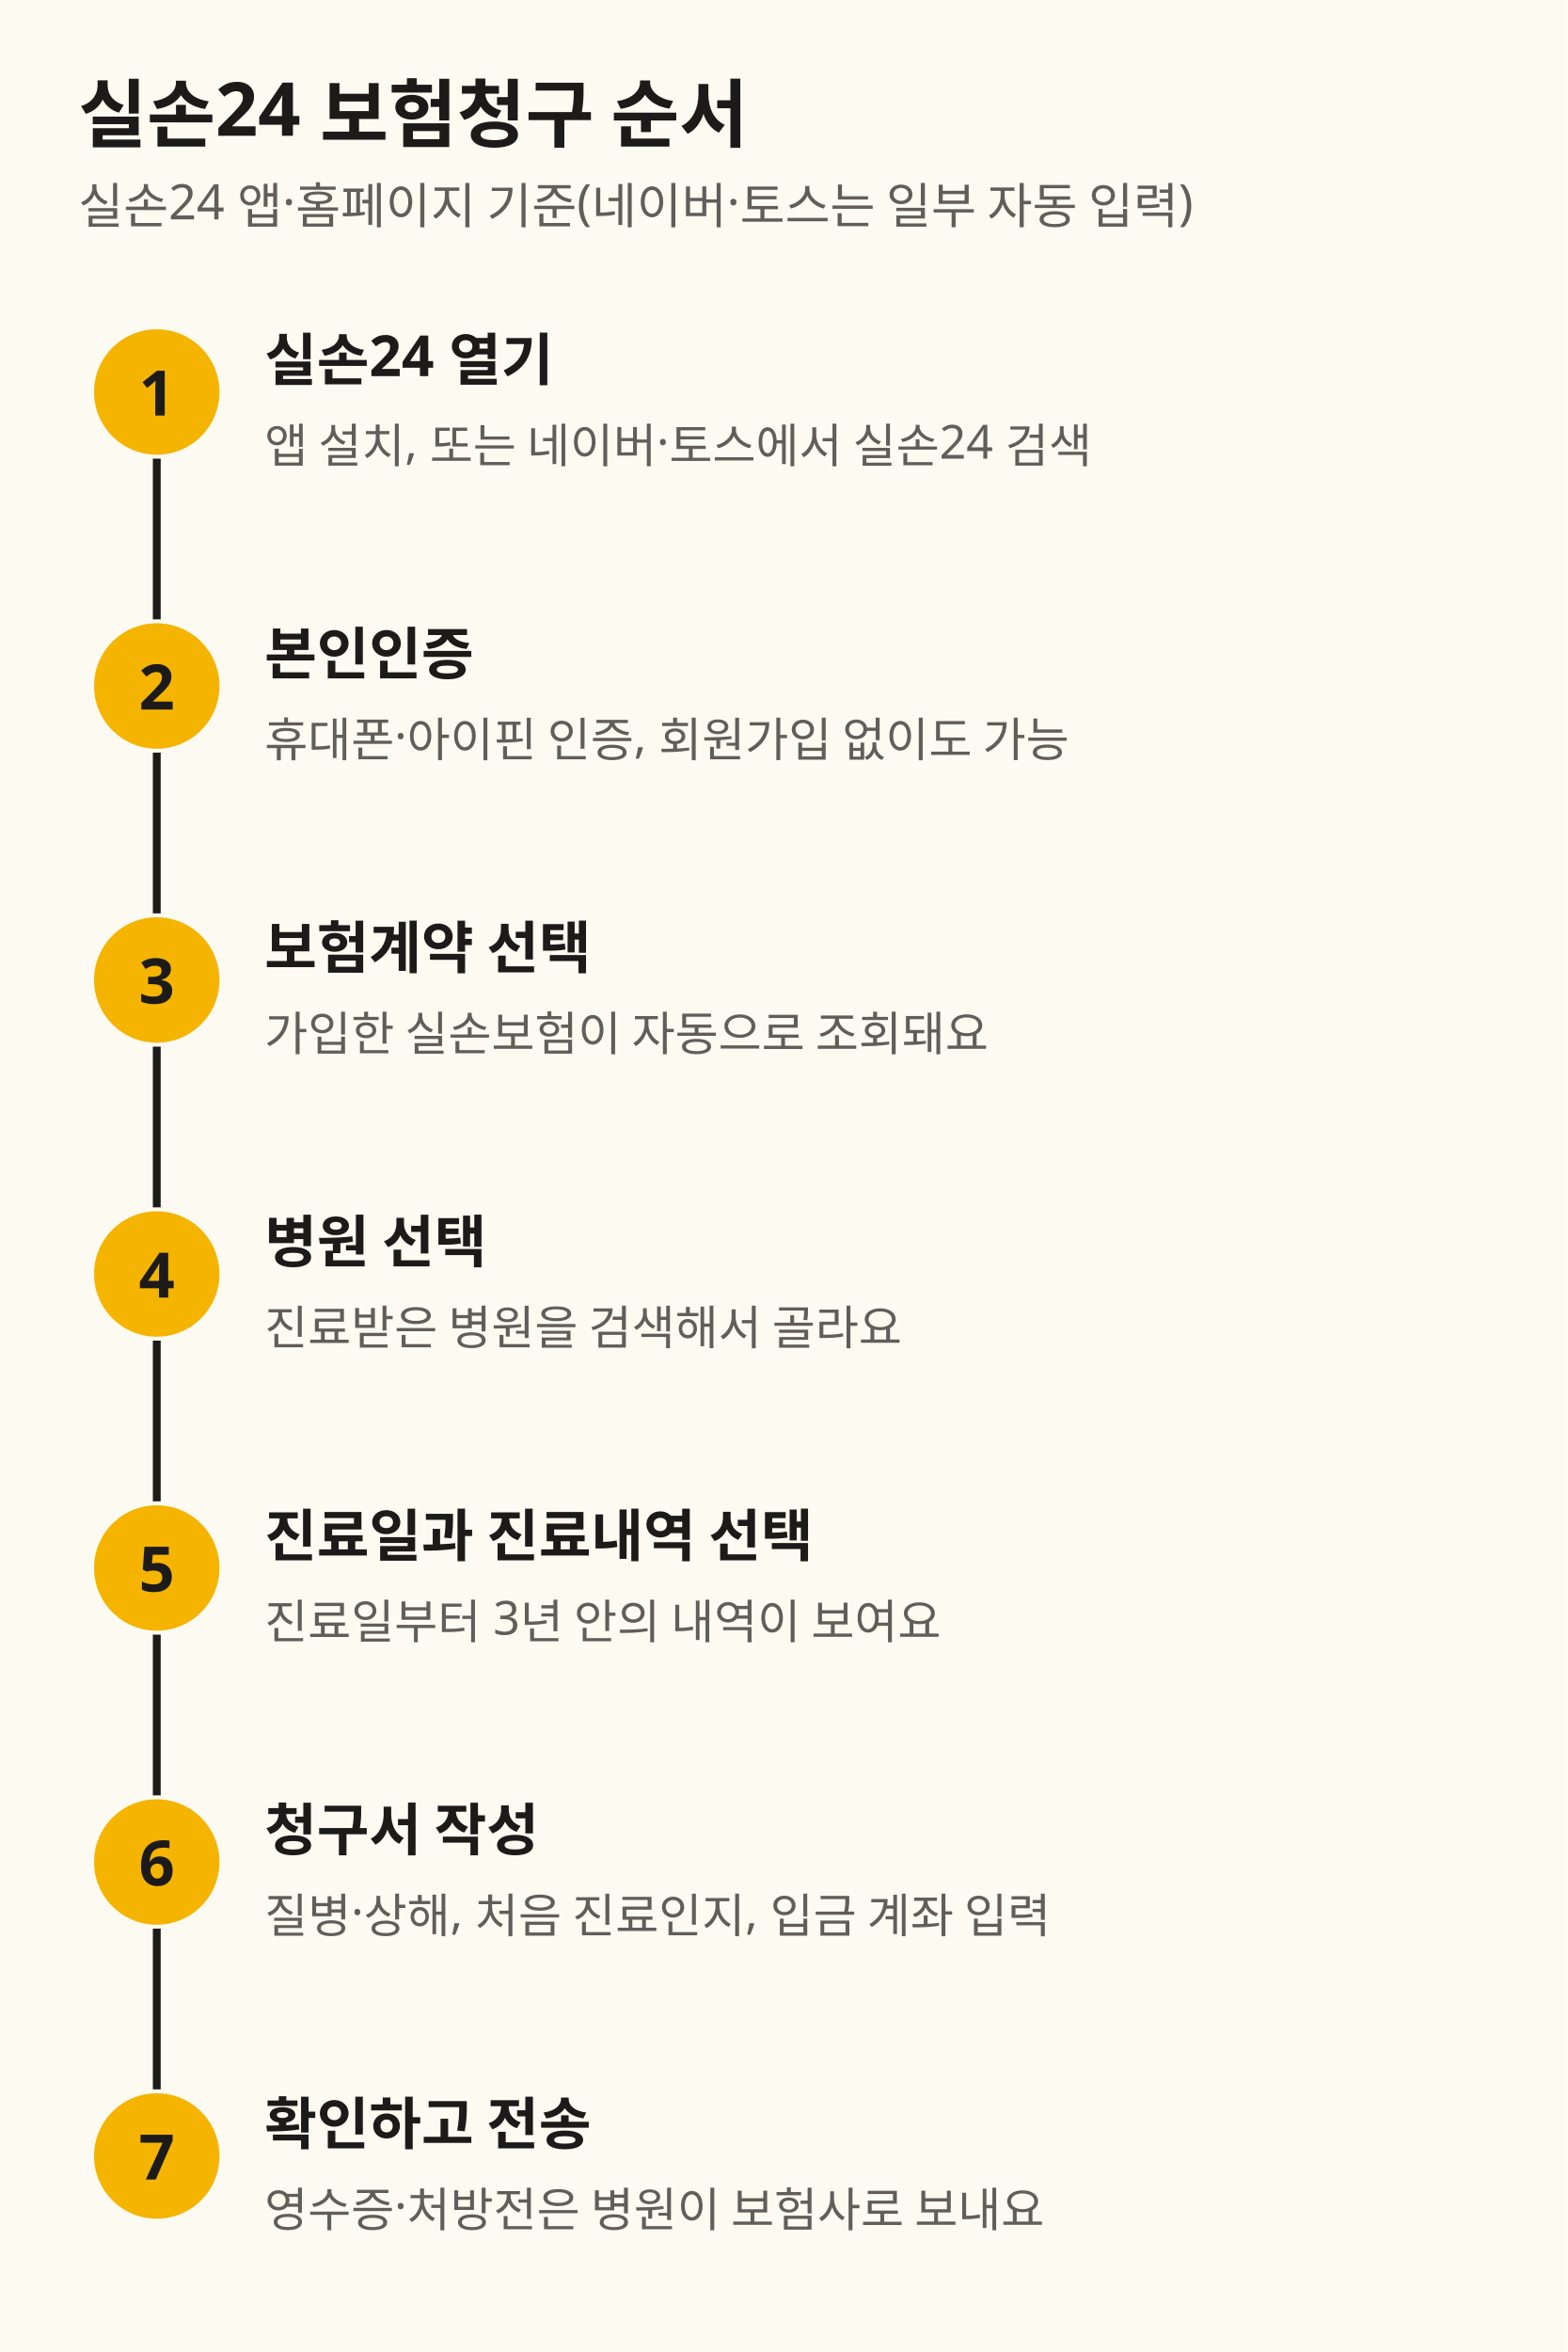
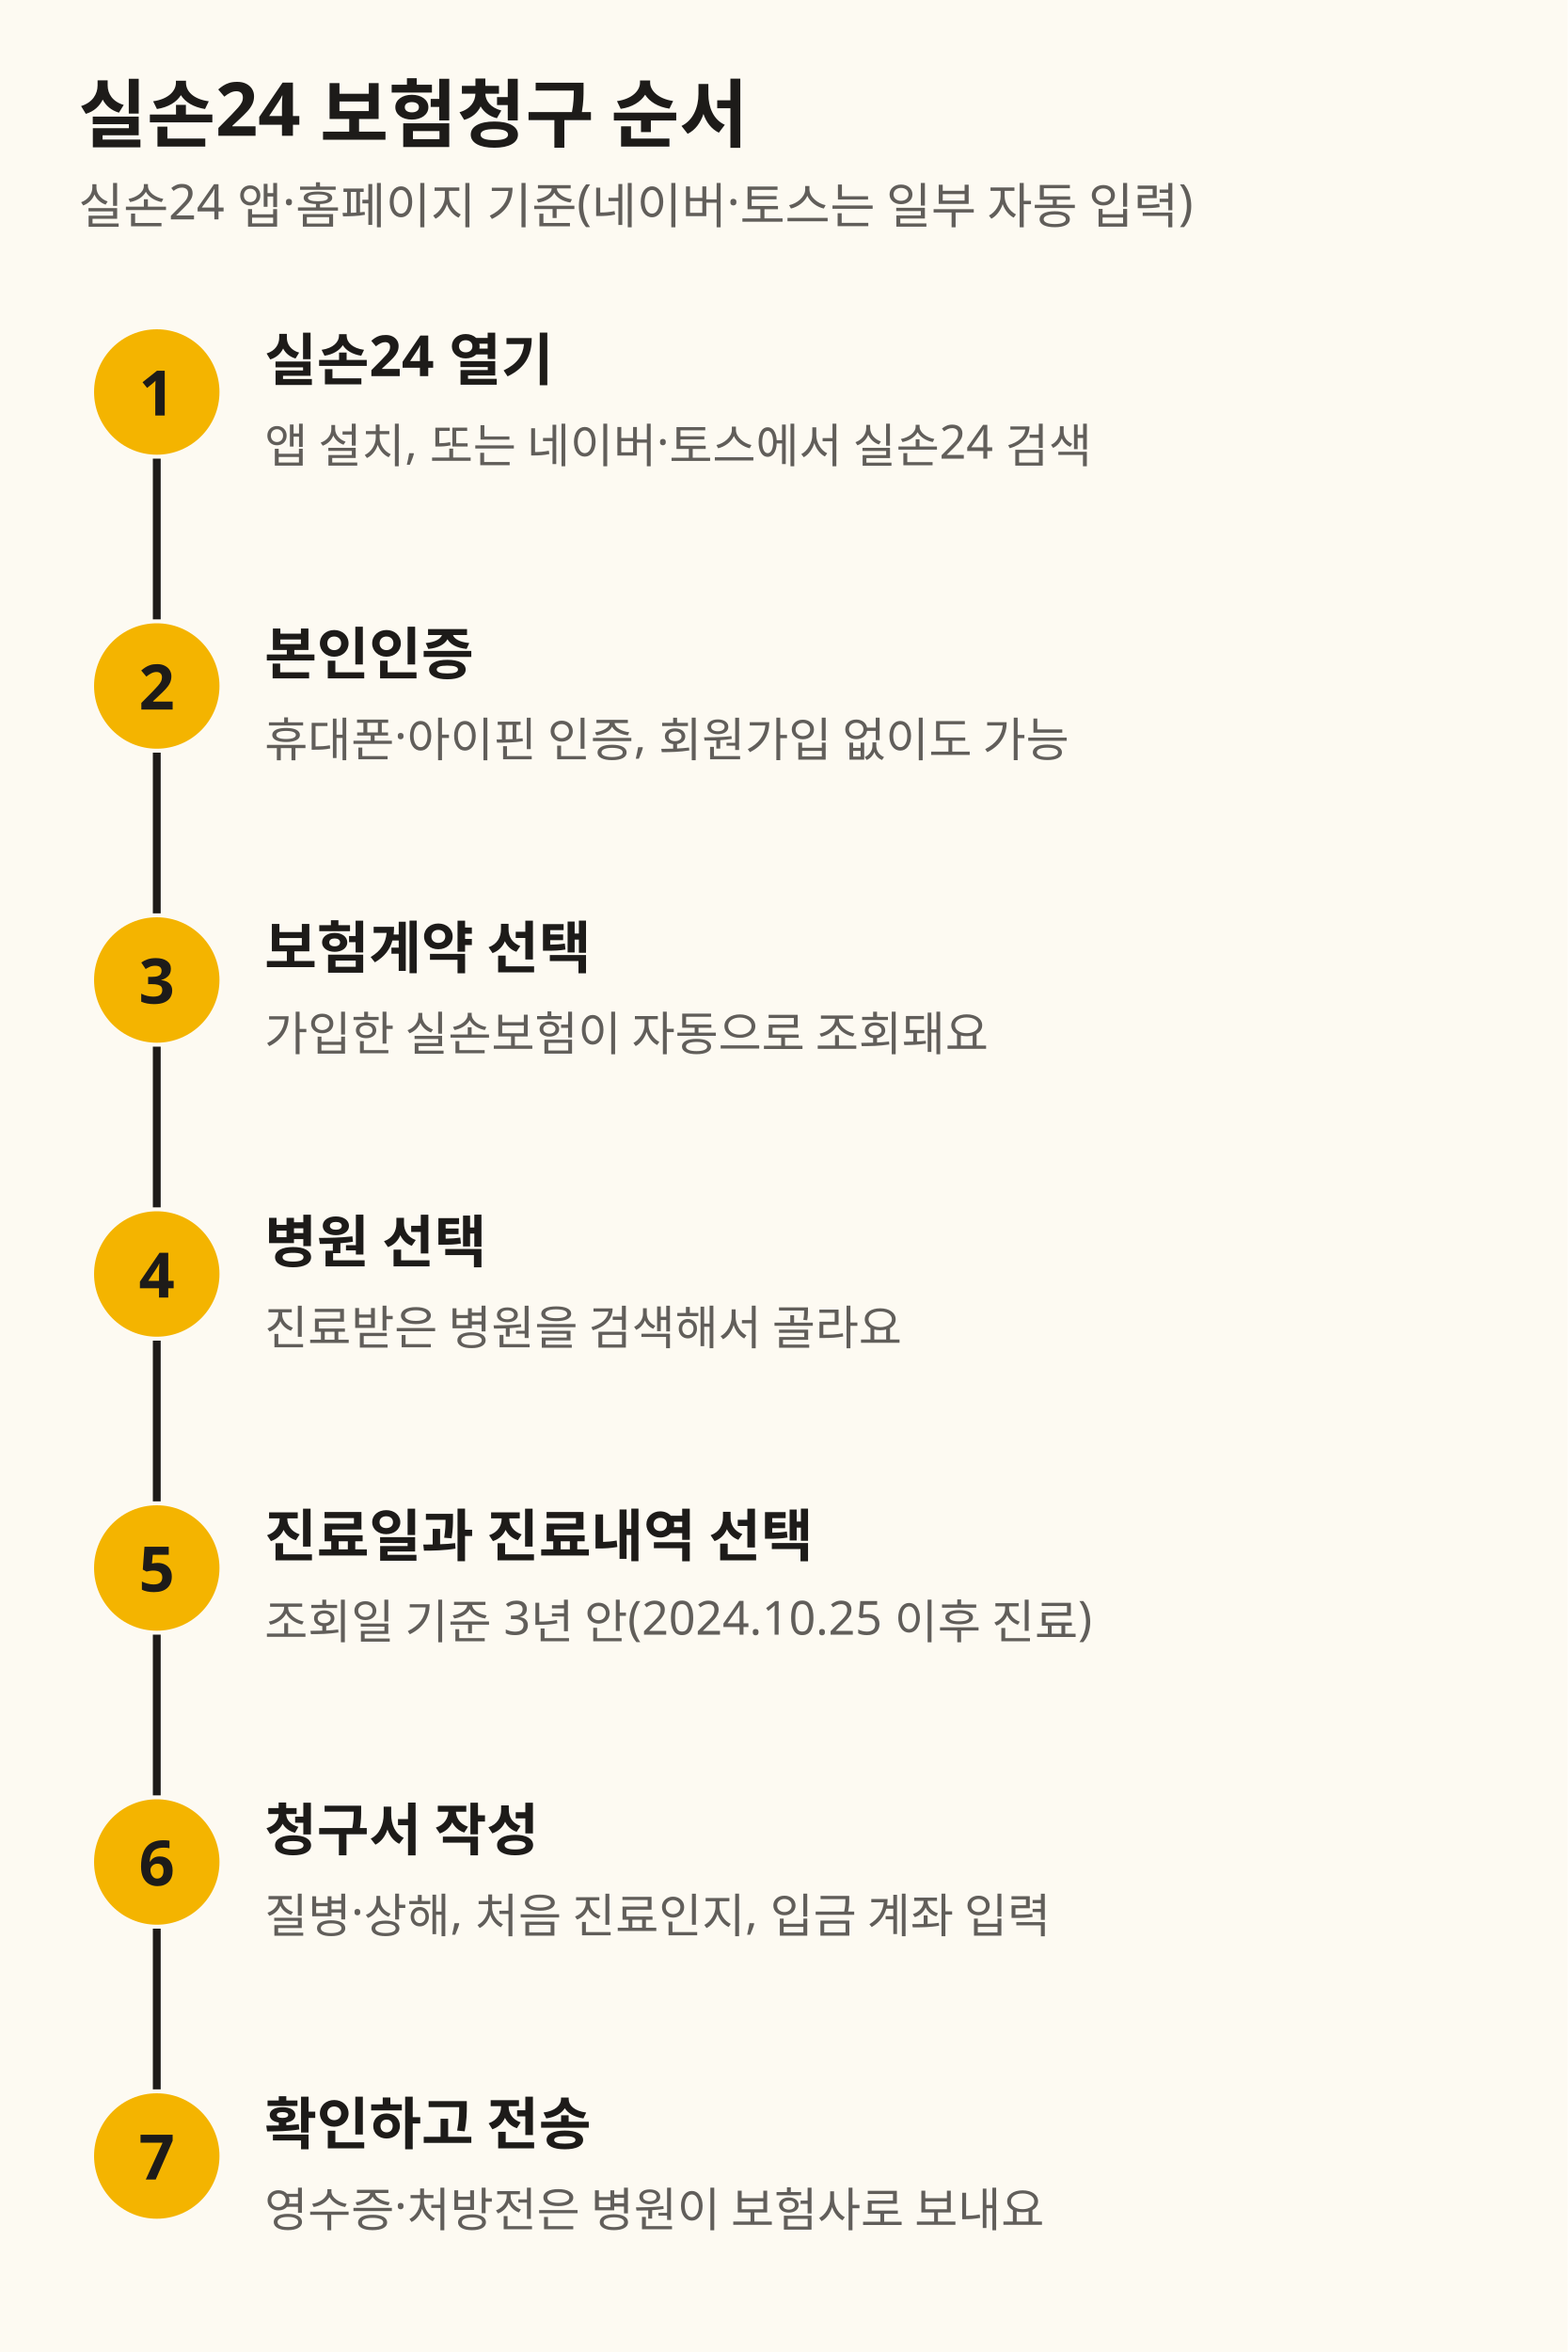
<svg xmlns="http://www.w3.org/2000/svg" viewBox="0 0 800 1200" width="800" height="1200" font-family="'Noto Sans KR','Apple SD Gothic Neo','Malgun Gothic',sans-serif">
  <rect width="800" height="1200" fill="#fdfaf2" />
  <text x="40" y="72" font-size="38" font-weight="800" fill="#1d1b19">실손24 보험청구 순서</text>
  <text x="40" y="114" font-size="25" fill="#615e5a">실손24 앱·홈페이지 기준(네이버·토스는 일부 자동 입력)</text>
  <circle cx="80" cy="200" r="32" fill="#f4b400" />
  <text x="80" y="212" font-size="32" font-weight="800" fill="#1d1b19" text-anchor="middle">1</text>
  <text x="135" y="194" font-size="29" font-weight="800" fill="#1d1b19">실손24 열기</text>
  <text x="135" y="236" font-size="24" fill="#615e5a">앱 설치, 또는 네이버·토스에서 실손24 검색</text>
  <line x1="80" y1="234" x2="80" y2="316" stroke="#1d1b19" stroke-width="4" />
  <circle cx="80" cy="350" r="32" fill="#f4b400" />
  <text x="80" y="362" font-size="32" font-weight="800" fill="#1d1b19" text-anchor="middle">2</text>
  <text x="135" y="344" font-size="29" font-weight="800" fill="#1d1b19">본인인증</text>
  <text x="135" y="386" font-size="24" fill="#615e5a">휴대폰·아이핀 인증, 회원가입 없이도 가능</text>
  <line x1="80" y1="384" x2="80" y2="466" stroke="#1d1b19" stroke-width="4" />
  <circle cx="80" cy="500" r="32" fill="#f4b400" />
  <text x="80" y="512" font-size="32" font-weight="800" fill="#1d1b19" text-anchor="middle">3</text>
  <text x="135" y="494" font-size="29" font-weight="800" fill="#1d1b19">보험계약 선택</text>
  <text x="135" y="536" font-size="24" fill="#615e5a">가입한 실손보험이 자동으로 조회돼요</text>
  <line x1="80" y1="534" x2="80" y2="616" stroke="#1d1b19" stroke-width="4" />
  <circle cx="80" cy="650" r="32" fill="#f4b400" />
  <text x="80" y="662" font-size="32" font-weight="800" fill="#1d1b19" text-anchor="middle">4</text>
  <text x="135" y="644" font-size="29" font-weight="800" fill="#1d1b19">병원 선택</text>
  <text x="135" y="686" font-size="24" fill="#615e5a">진료받은 병원을 검색해서 골라요</text>
  <line x1="80" y1="684" x2="80" y2="766" stroke="#1d1b19" stroke-width="4" />
  <circle cx="80" cy="800" r="32" fill="#f4b400" />
  <text x="80" y="812" font-size="32" font-weight="800" fill="#1d1b19" text-anchor="middle">5</text>
  <text x="135" y="794" font-size="29" font-weight="800" fill="#1d1b19">진료일과 진료내역 선택</text>
-   <text x="135" y="836" font-size="24" fill="#615e5a">진료일부터 3년 안의 내역이 보여요</text>
+   <text x="135" y="836" font-size="24" fill="#615e5a">조회일 기준 3년 안(2024.10.25 이후 진료)</text>
  <line x1="80" y1="834" x2="80" y2="916" stroke="#1d1b19" stroke-width="4" />
  <circle cx="80" cy="950" r="32" fill="#f4b400" />
  <text x="80" y="962" font-size="32" font-weight="800" fill="#1d1b19" text-anchor="middle">6</text>
  <text x="135" y="944" font-size="29" font-weight="800" fill="#1d1b19">청구서 작성</text>
  <text x="135" y="986" font-size="24" fill="#615e5a">질병·상해, 처음 진료인지, 입금 계좌 입력</text>
  <line x1="80" y1="984" x2="80" y2="1066" stroke="#1d1b19" stroke-width="4" />
  <circle cx="80" cy="1100" r="32" fill="#f4b400" />
  <text x="80" y="1112" font-size="32" font-weight="800" fill="#1d1b19" text-anchor="middle">7</text>
  <text x="135" y="1094" font-size="29" font-weight="800" fill="#1d1b19">확인하고 전송</text>
  <text x="135" y="1136" font-size="24" fill="#615e5a">영수증·처방전은 병원이 보험사로 보내요</text>
</svg>
